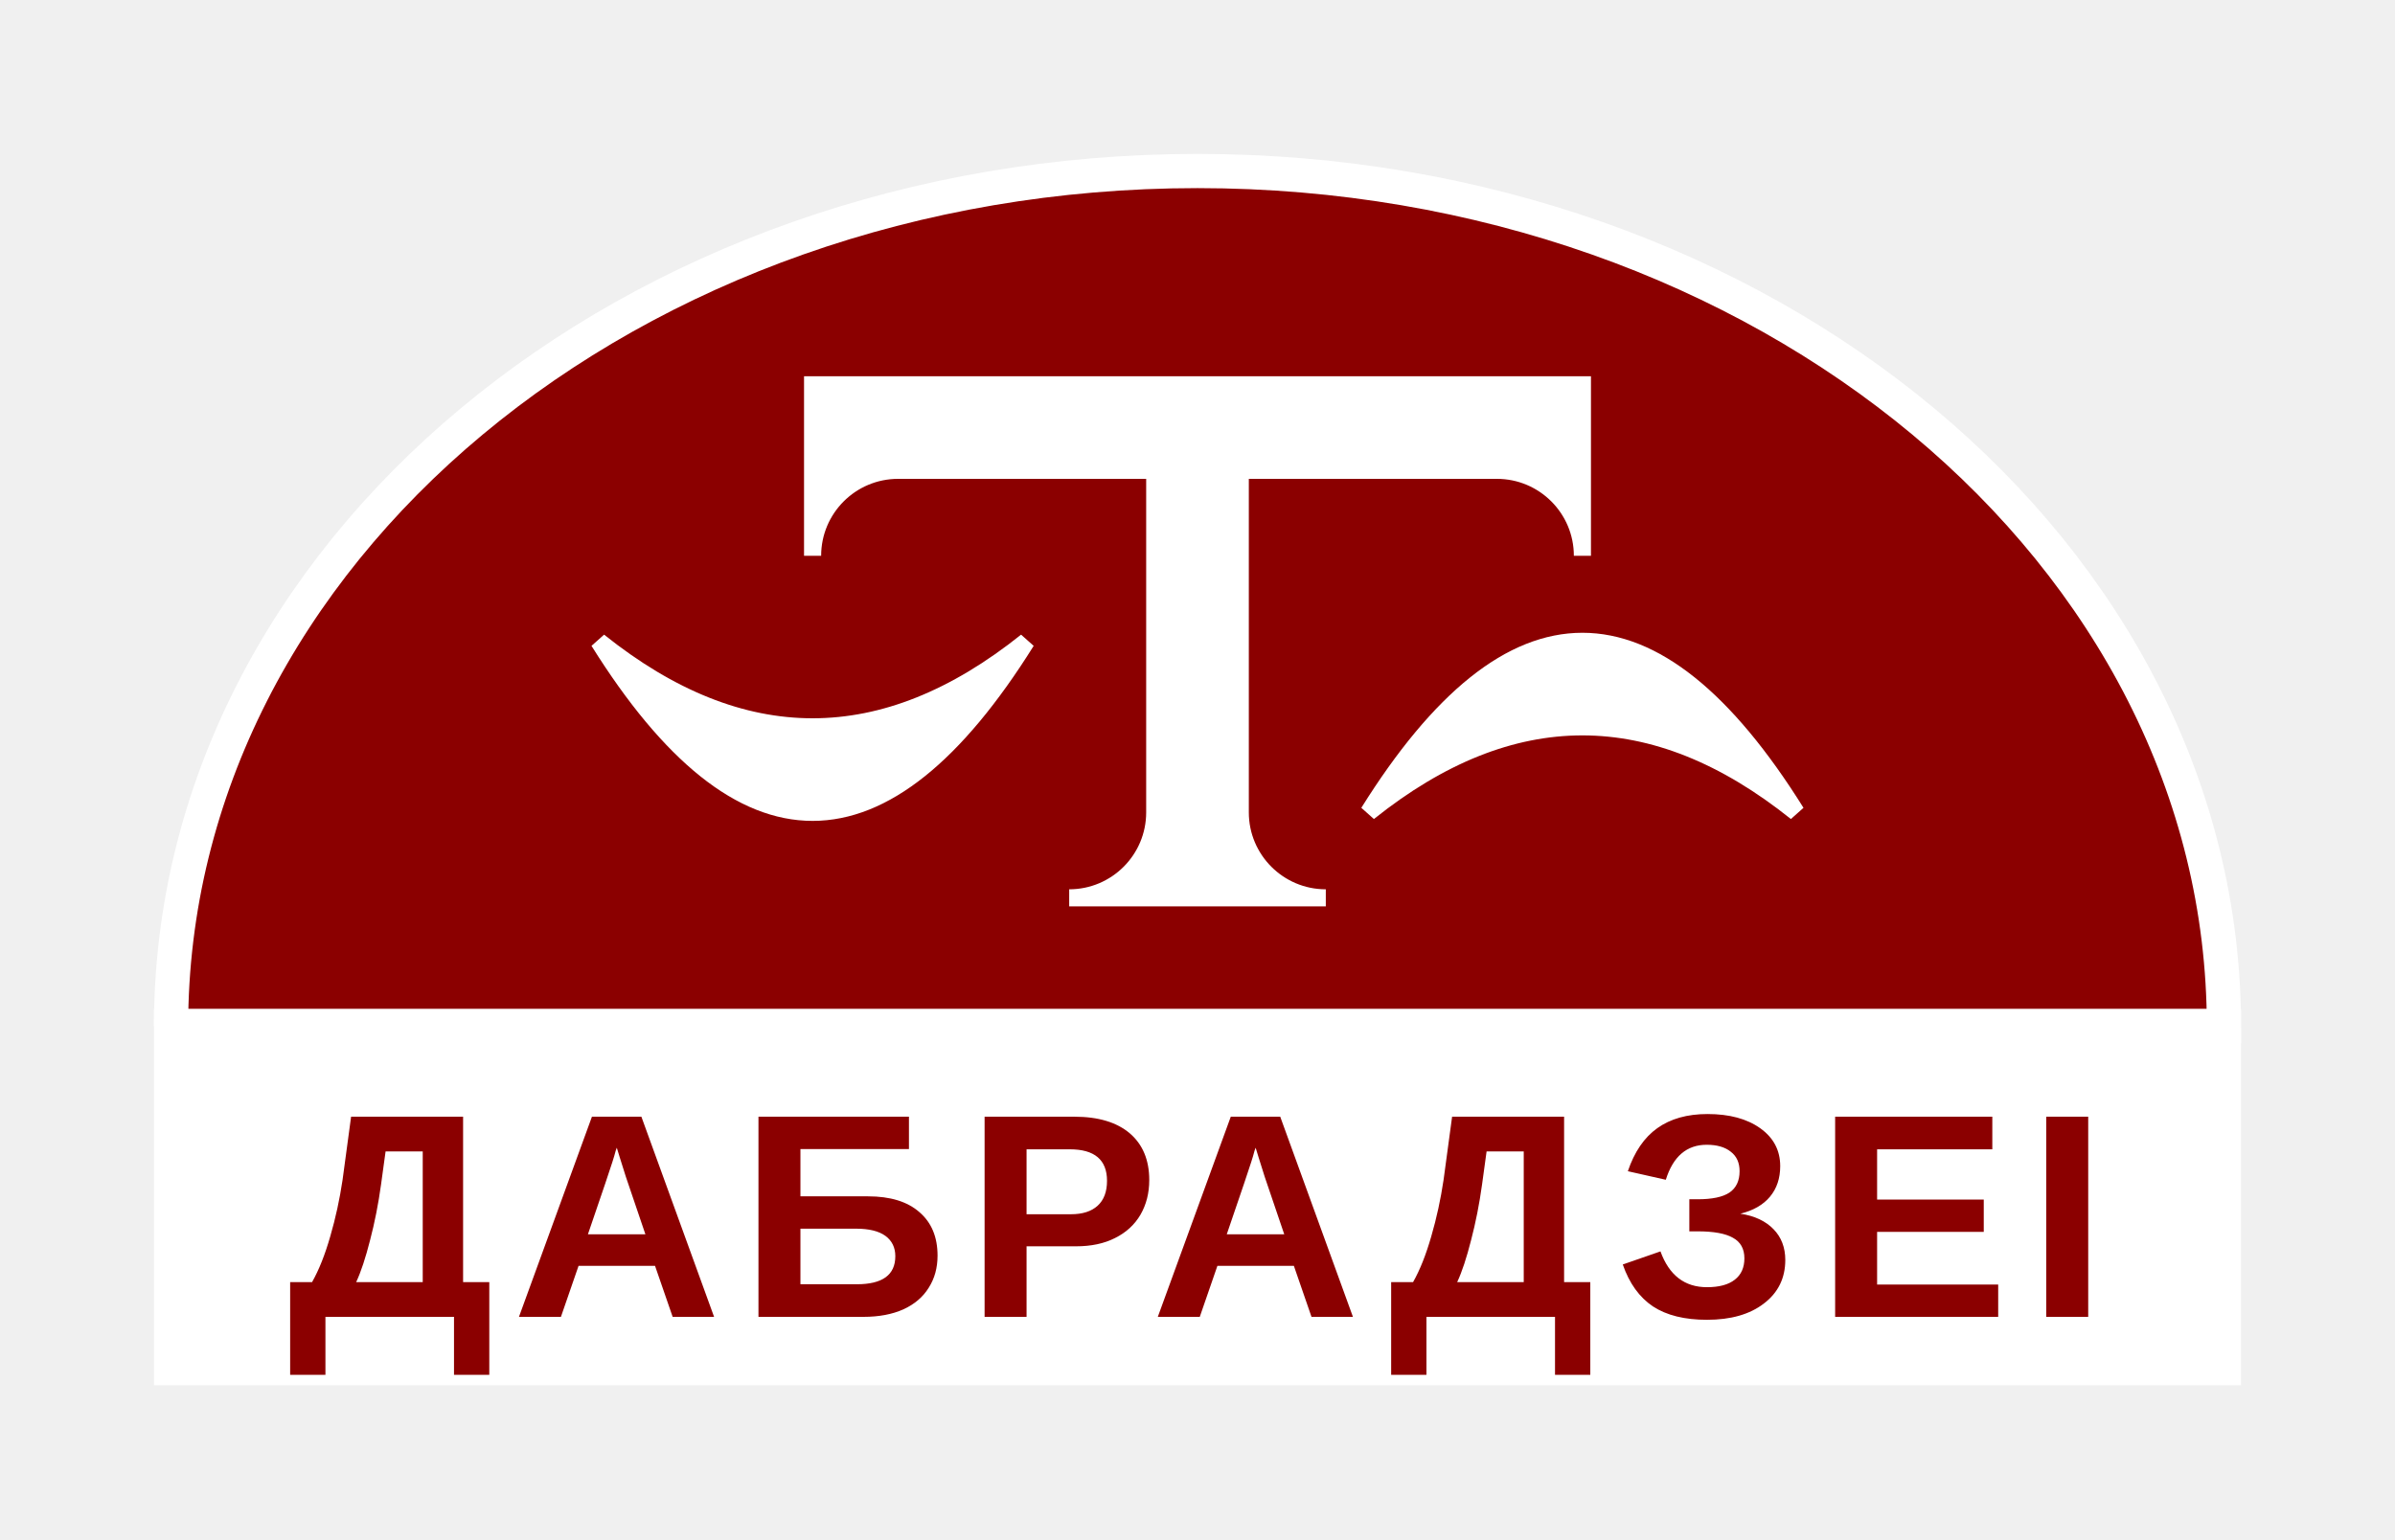
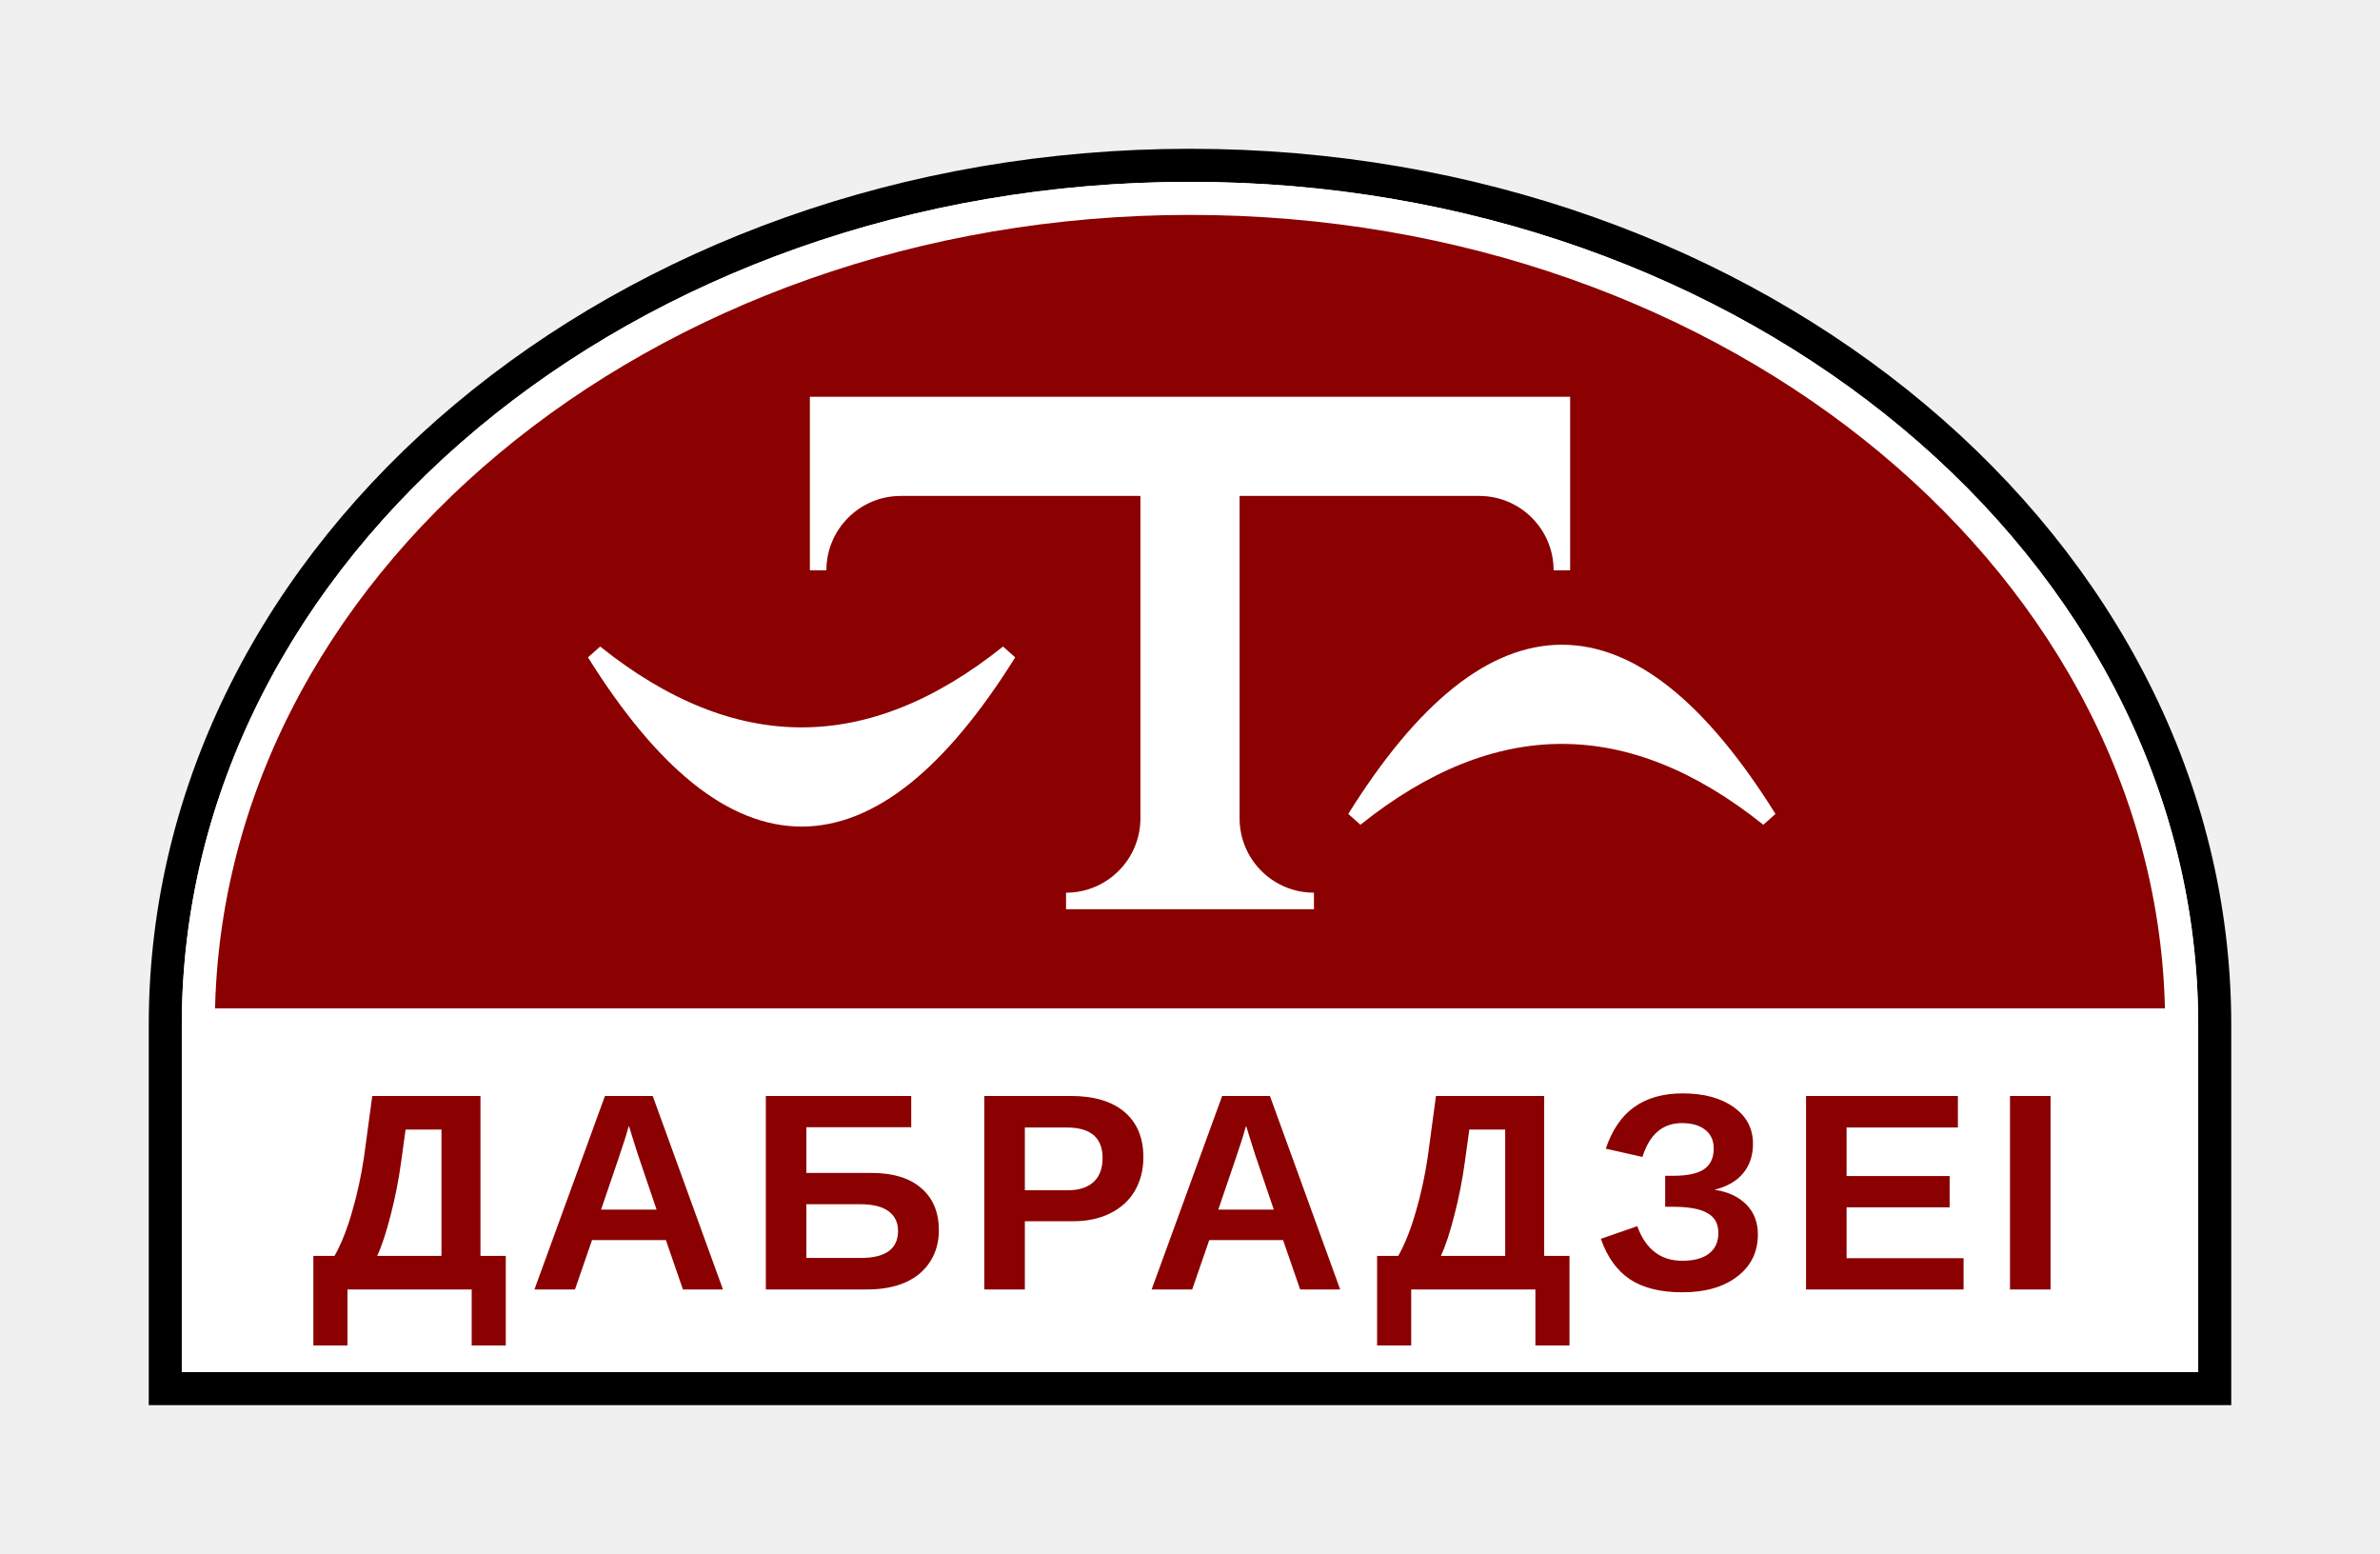
- <svg xmlns="http://www.w3.org/2000/svg" viewBox="0 0 140 90" version="1.1">
+ <svg xmlns="http://www.w3.org/2000/svg" viewBox="0 0 144 94" version="1.1">
  <style>
        text.name {
            font-family: Arial, Helvetica, sans-serif;
            font-size: 17px;
            font-weight: bold;
            letter-spacing: 1px;
            fill: darkred;
            text-anchor: middle;
        }
    </style>
  <g id="logo">
-     <path d="M10,60 a60,50,0,0,1,120,0 h-120" fill="darkred" stroke-width="2" stroke="white" />
-     <rect x="10" y="60" width="120" height="20" fill="white" stroke-width="2" stroke="white" />
-     <path d="M62.5,52.5 a5,5,0,0,0,5,-5 v-20 h-15 a5,5,0,0,0,-5,5 v-10 h45 v10 a5,5,0,0,0,-5,-5 h-15 v20 a5,5,0,0,0,5,5 h-15 z" stroke-width="1" stroke="white" fill="white" />
-     <path d="M35,37.5 q12.5,10,25,0 q-12.5,20,-25,0 z" stroke-width="1" stroke="white" fill="white" />
-     <path d="M80,47.5 q12.5,-10,25,0 q-12.5,-20,-25,0 z" stroke-width="1" stroke="white" fill="white" />
-     <text x="70" y="77" class="name">
+     <path d="M10,62 a62,52,0,0,1,124,0 v22 h-124 v-22 z" fill="none" stroke-width="2" stroke="black" />
+     <path d="M12,62 a60,50,0,0,1,120,0 h-120 z" fill="darkred" stroke-width="2" stroke="white" />
+     <rect x="12" y="62" width="120" height="20" fill="white" stroke-width="2" stroke="white" />
+     <path d="M64.5,54.5 a5,5,0,0,0,5,-5 v-20 h-15 a5,5,0,0,0,-5,5 v-10 h45 v10 a5,5,0,0,0,-5,-5 h-15 v20 a5,5,0,0,0,5,5 h-15 z" stroke-width="1" stroke="white" fill="white" />
+     <path d="M36,39.5 q12.5,10,25,0 q-12.5,20,-25,0 z" stroke-width="1" stroke="white" fill="white" />
+     <path d="M82,49.5 q12.5,-10,25,0 q-12.5,-20,-25,0 z" stroke-width="1" stroke="white" fill="white" />
+     <text x="72" y="78" class="name">
            ДАБРАДЗЕІ
        </text>
  </g>
</svg>
